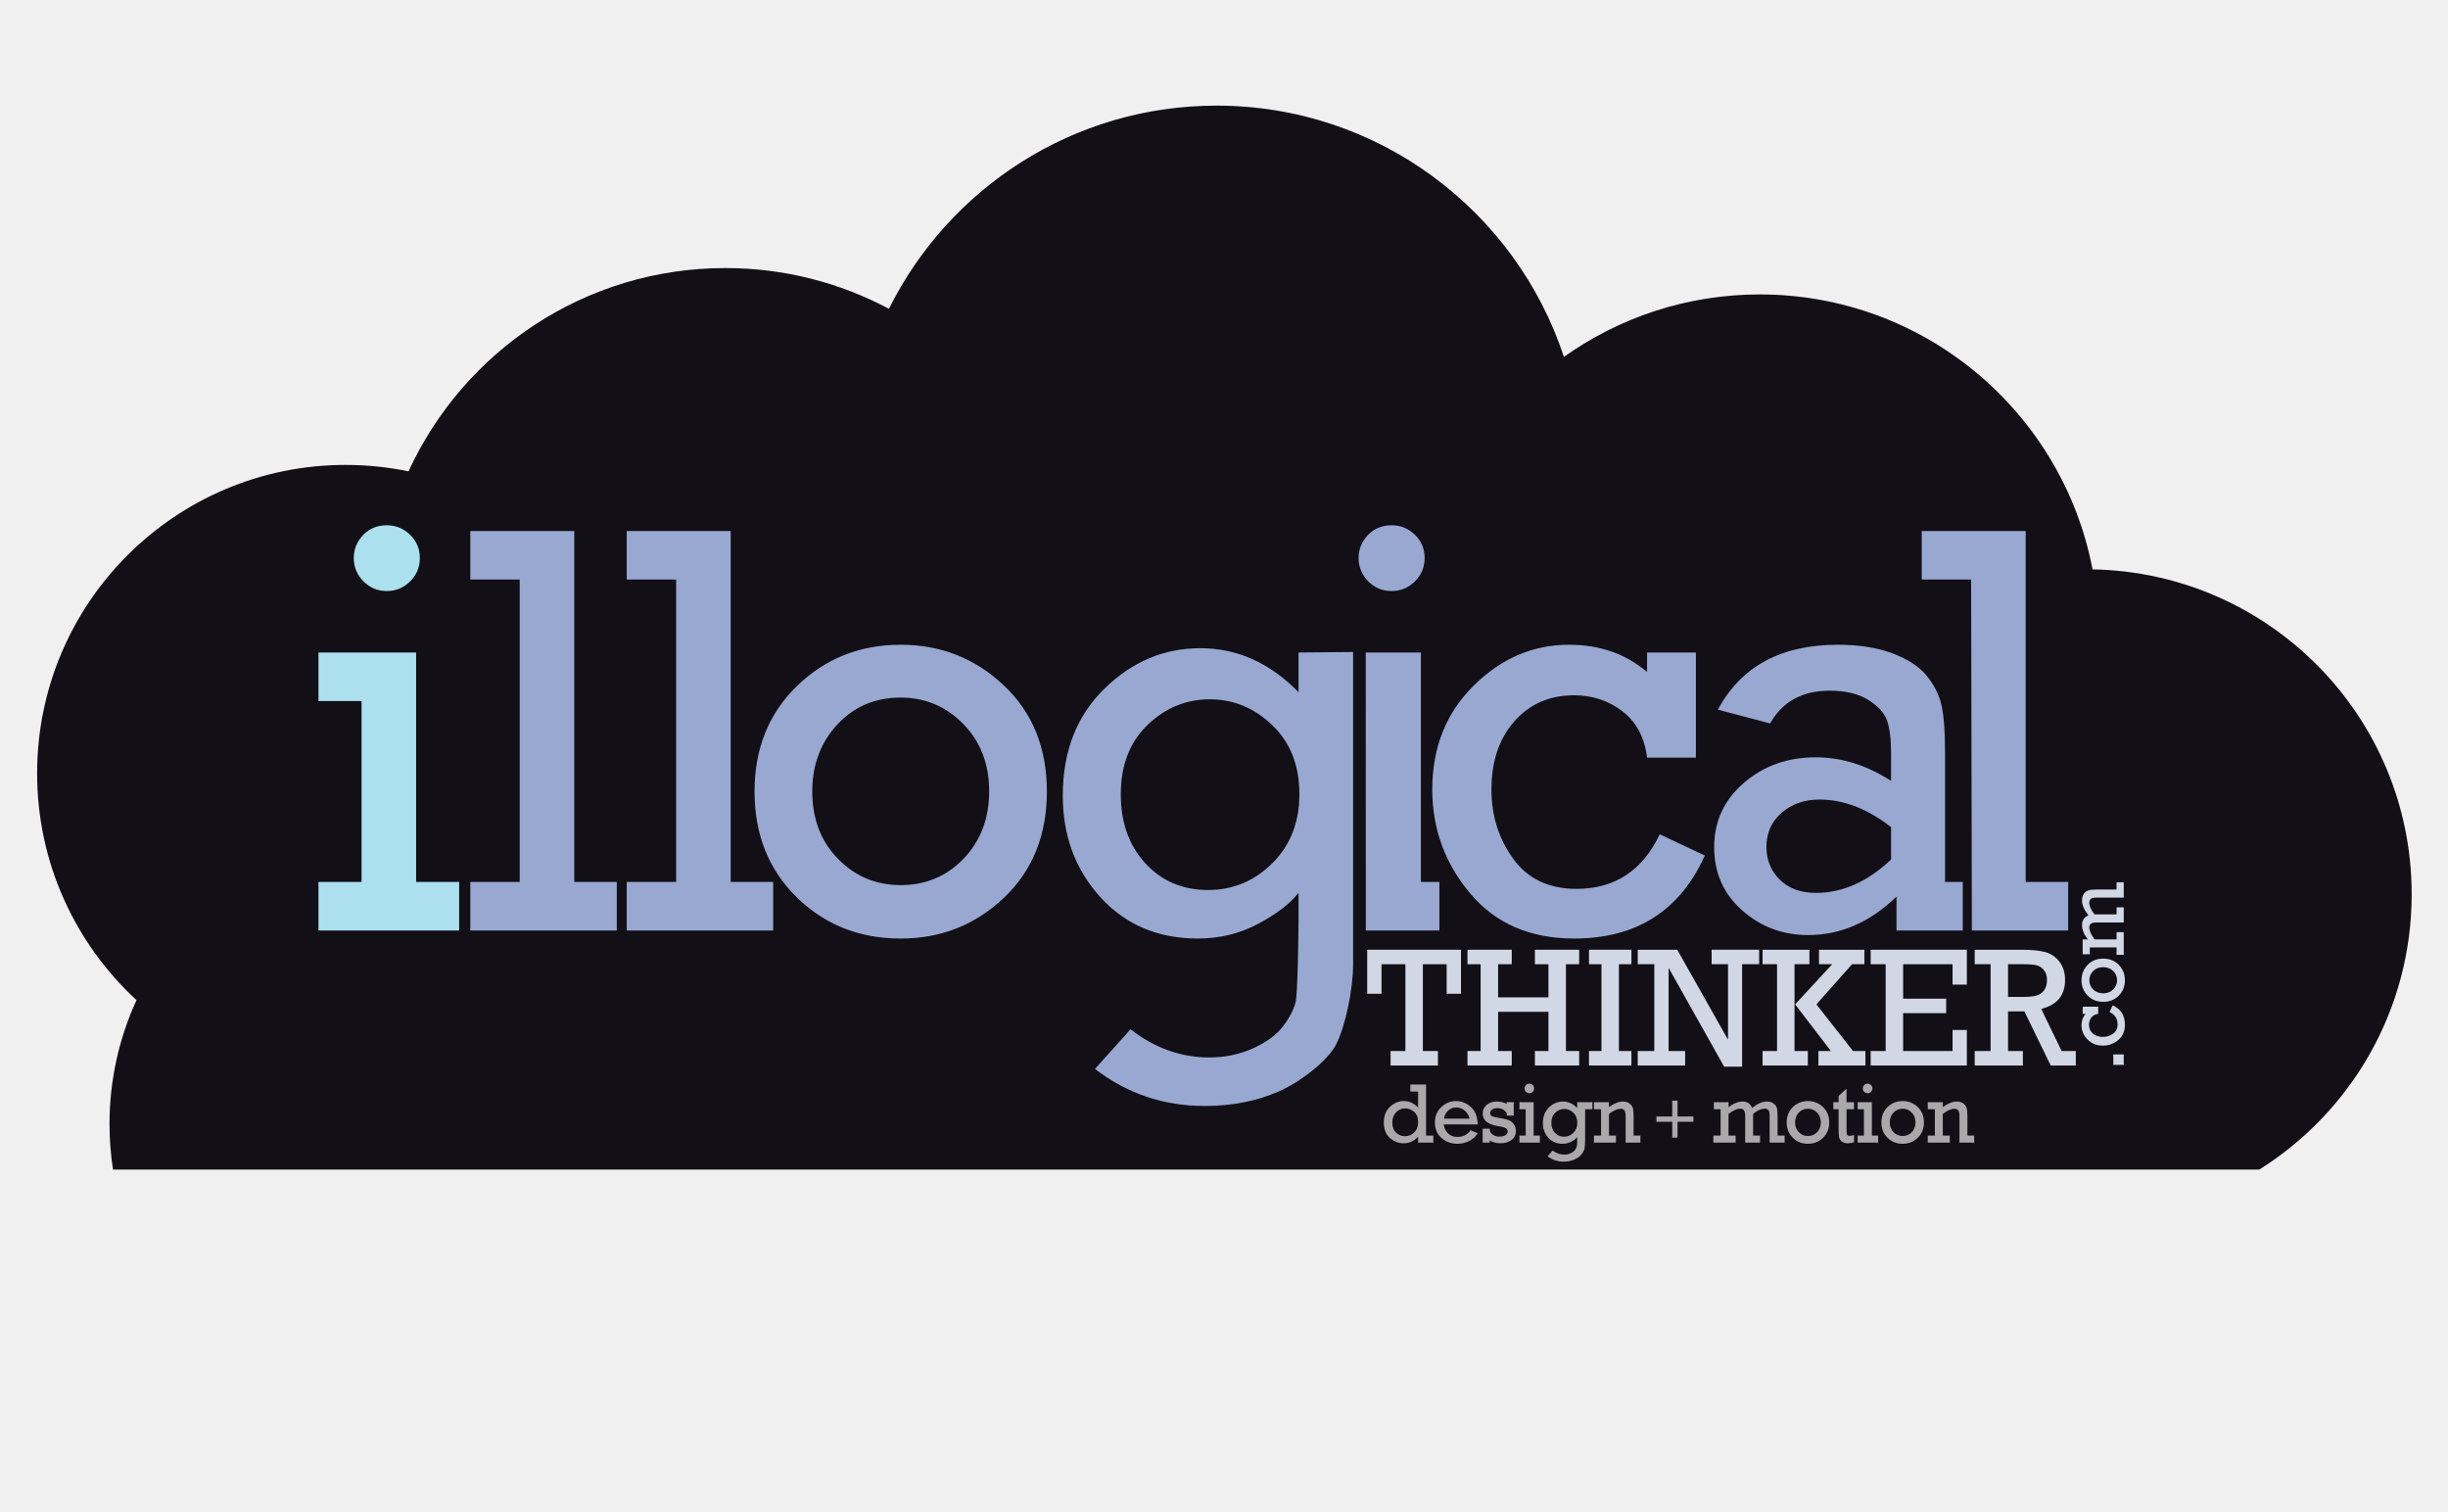
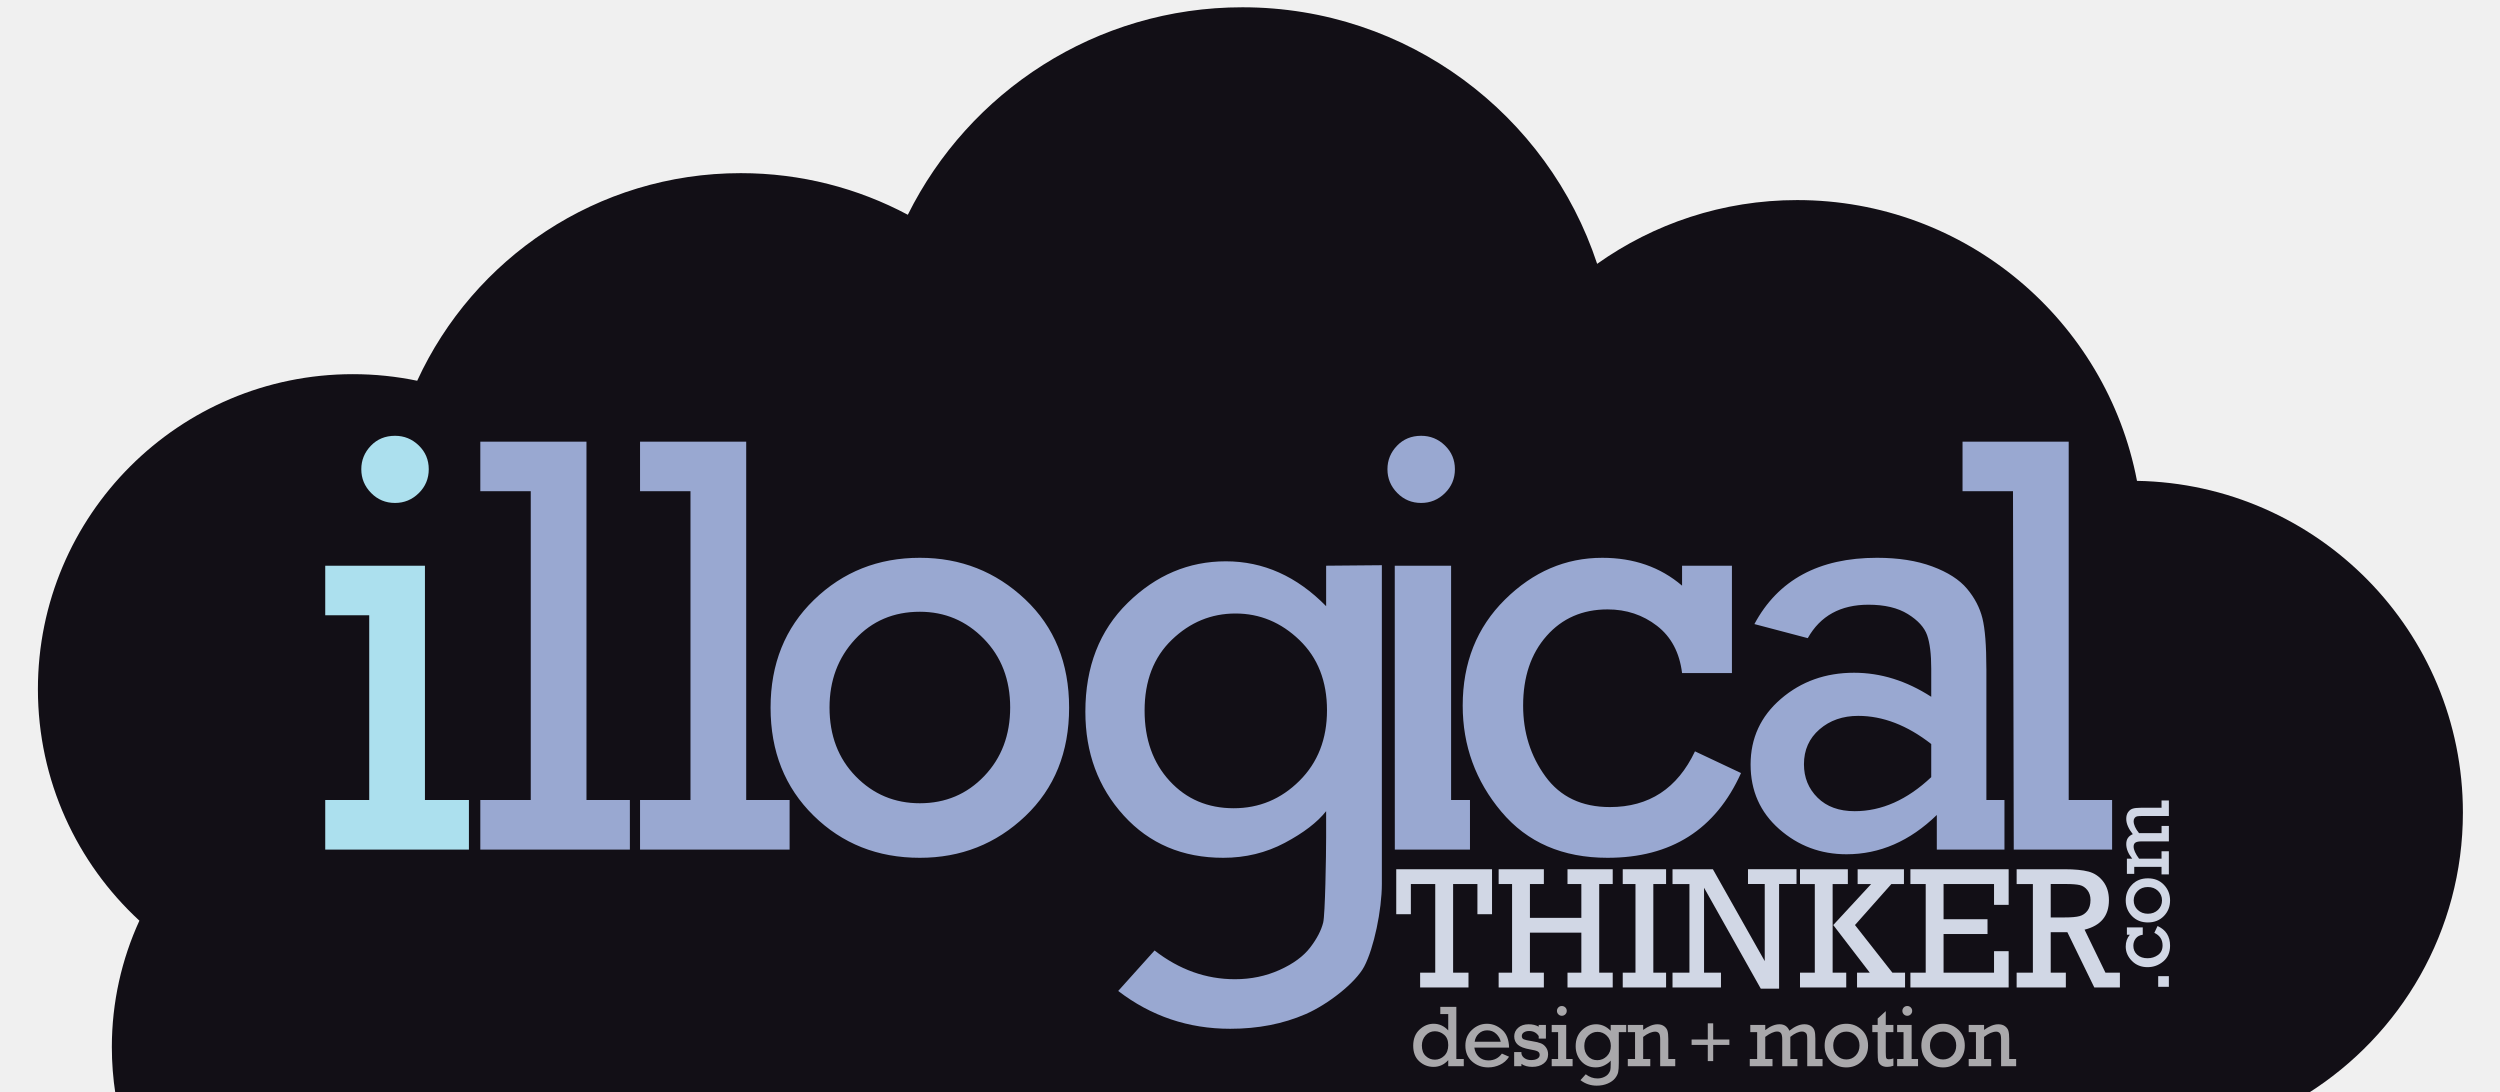
- <svg xmlns="http://www.w3.org/2000/svg" version="1.1" x="0px" y="0px" width="417.947px" height="257.968px" viewBox="0 0 417.947 257.968" enable-background="new 0 0 417.947 257.968" xml:space="preserve">
+ <svg xmlns="http://www.w3.org/2000/svg" version="1.1" id="Layer_1" x="0px" y="0px" width="417.947px" height="182.417px" viewBox="0 16.817 417.947 182.417" enable-background="new 0 16.817 417.947 182.417" xml:space="preserve">
  <g id="cloud_1_" enable-background="new    ">
    <g id="cloud">
      <g>
-         <path fill-rule="evenodd" clip-rule="evenodd" fill="#120F16" d="M23.304,170.734c-2.949,6.437-4.606,13.59-4.606,21.133     c0,2.651,0.205,5.256,0.596,7.798h366.439c15.621-9.816,26.012-27.191,26.012-47.002c0-30.308-24.305-54.924-54.485-55.458     c-5.104-26.731-28.591-46.94-56.81-46.94c-12.464,0-23.997,3.955-33.441,10.66c-8.208-24.907-31.648-42.892-59.305-42.892     c-24.513,0-45.715,14.132-55.936,34.687c-8.329-4.436-17.832-6.958-27.927-6.958c-24.012,0-44.687,14.228-54.094,34.707     c-3.47-0.72-7.065-1.101-10.749-1.101c-29.083,0-52.661,23.577-52.661,52.661C6.338,147.335,12.875,161.112,23.304,170.734z" />
+         <path fill="#120F16" d="M23.304,170.734c-2.949,6.438-4.606,13.59-4.606,21.133c0,2.651,0.205,5.256,0.596,7.799h366.439     c15.62-9.816,26.012-27.191,26.012-47.002c0-30.309-24.306-54.924-54.485-55.458c-5.104-26.731-28.591-46.94-56.81-46.94     c-12.465,0-23.997,3.955-33.441,10.66c-8.208-24.907-31.648-42.892-59.305-42.892c-24.513,0-45.715,14.132-55.936,34.687     c-8.329-4.436-17.832-6.958-27.927-6.958c-24.012,0-44.687,14.229-54.094,34.707c-3.47-0.72-7.065-1.101-10.749-1.101     c-29.083,0-52.661,23.577-52.661,52.661C6.338,147.335,12.875,161.113,23.304,170.734z" />
      </g>
    </g>
  </g>
  <g id="Thinker">
    <g>
-       <path fill="#D1D7E5" d="M239.943,179.427v-14.818h-4.077v5.044h-2.444v-7.517h16.013v7.517h-2.444v-5.044h-4.063v14.818h2.572    v2.473h-8.085v-2.473H239.943z" />
-       <path fill="#D1D7E5" d="M252.787,179.427v-14.818h-2.245v-2.473h7.559v2.473h-2.33v5.654h8.596v-5.654h-2.315v-2.473h7.559v2.473    h-2.259v14.818h2.259v2.473h-7.559v-2.473h2.315v-6.691h-8.596v6.691h2.33v2.473h-7.559v-2.473H252.787z" />
+       <path fill="#D1D7E5" d="M239.942,179.427v-14.818h-4.076v5.045h-2.444v-7.518h16.013v7.518h-2.443v-5.045h-4.063v14.818h2.572    v2.473h-8.085v-2.473H239.942z" />
+       <path fill="#D1D7E5" d="M252.787,179.427v-14.818h-2.245v-2.473h7.559v2.473h-2.33v5.654h8.597v-5.654h-2.315v-2.473h7.559v2.473    h-2.258v14.818h2.258v2.473h-7.559v-2.473h2.315v-6.691h-8.597v6.691h2.33v2.473h-7.559v-2.473H252.787z" />
      <path fill="#D1D7E5" d="M273.418,179.427v-14.818h-2.131v-2.473h7.246v2.473h-2.132v14.818h2.132v2.473h-7.246v-2.473H273.418z" />
-       <path fill="#D1D7E5" d="M282.439,179.427v-14.818h-2.828v-2.473h6.747l8.669,15.362v-12.89h-2.799v-2.473h8.112v2.473h-2.912    v17.49h-3.063l-9.483-16.869v14.197h2.827v2.473h-8.099v-2.473H282.439z" />
-       <path fill="#D1D7E5" d="M303.396,179.427v-14.818h-2.473v-2.473h7.999v2.473h-2.543v14.818h2.273v2.473h-7.729v-2.473H303.396z     M306.479,171.464l6.337-6.855h-2.259v-2.473h7.743v2.473h-2.104l-6.084,6.855l6.255,7.963h2.117v2.473h-8.027v-2.473h2.131    L306.479,171.464z" />
-       <path fill="#D1D7E5" d="M321.938,179.427v-14.818h-2.558v-2.473h16.424v5.953h-2.443v-3.48h-8.439v5.882h7.346v2.473h-7.346v6.464    h8.439v-3.594h2.443v6.066h-16.424v-2.473H321.938z" />
-       <path fill="#D1D7E5" d="M339.854,179.427v-14.818h-2.714v-2.473h8.027c1.677,0,3.008,0.131,3.993,0.391    c0.984,0.261,1.799,0.811,2.443,1.648c0.645,0.839,0.966,1.883,0.966,3.133c0,2.614-1.357,4.257-4.073,4.93l3.491,7.189h2.415    v2.473h-4.28l-4.5-9.235h-2.785v6.763h2.529v2.473h-8.227v-2.473H339.854z M342.837,170.193h2.33c1.128,0,1.959-0.073,2.494-0.221    c0.535-0.146,0.973-0.445,1.314-0.895c0.341-0.45,0.511-1.054,0.511-1.812c0-0.645-0.173-1.189-0.519-1.635    c-0.346-0.444-0.771-0.727-1.278-0.845s-1.281-0.178-2.323-0.178h-2.529V170.193z" />
+       <path fill="#D1D7E5" d="M282.438,179.427v-14.818h-2.828v-2.473h6.748l8.668,15.361v-12.89h-2.799v-2.474h8.112v2.474h-2.912    v17.49h-3.063l-9.483-16.869v14.196h2.827v2.474h-8.099v-2.474h2.828V179.427z" />
+       <path fill="#D1D7E5" d="M303.396,179.427v-14.818h-2.474v-2.473h7.999v2.473h-2.543v14.818h2.273v2.473h-7.729v-2.473H303.396z     M306.479,171.464l6.338-6.855h-2.26v-2.473h7.743v2.473h-2.104l-6.084,6.855l6.255,7.963h2.117v2.473h-8.027v-2.473h2.131    L306.479,171.464z" />
+       <path fill="#D1D7E5" d="M321.938,179.427v-14.818h-2.558v-2.473h16.424v5.953h-2.442v-3.48h-8.439v5.883h7.346v2.473h-7.346v6.463    h8.439v-3.594h2.442v6.066H319.38v-2.473H321.938z" />
+       <path fill="#D1D7E5" d="M339.854,179.427v-14.818h-2.714v-2.473h8.027c1.677,0,3.008,0.131,3.993,0.391    c0.984,0.262,1.799,0.811,2.443,1.648c0.645,0.839,0.966,1.883,0.966,3.133c0,2.613-1.357,4.257-4.073,4.93l3.491,7.189h2.415    v2.473h-4.28l-4.5-9.234h-2.785v6.762h2.529v2.474h-8.228v-2.474H339.854L339.854,179.427z M342.837,170.193h2.33    c1.128,0,1.959-0.072,2.494-0.221c0.535-0.146,0.973-0.445,1.313-0.895c0.342-0.451,0.512-1.055,0.512-1.813    c0-0.645-0.174-1.189-0.52-1.635c-0.346-0.444-0.771-0.728-1.277-0.846c-0.508-0.117-1.281-0.178-2.323-0.178h-2.529V170.193    L342.837,170.193z" />
    </g>
  </g>
  <g id="_x2E_com">
    <g>
-       <path fill="#D1D7E5" d="M362.587,181.791h-1.782v-1.782h1.782V181.791z" />
-       <path fill="#D1D7E5" d="M355.573,171.856h2.651v1.232c-0.507,0.063-0.896,0.27-1.166,0.619c-0.271,0.351-0.406,0.758-0.406,1.221    c0,0.619,0.219,1.121,0.656,1.508c0.437,0.387,1.011,0.579,1.721,0.579c0.662,0,1.245-0.184,1.75-0.551    c0.505-0.366,0.757-0.898,0.757-1.594c0-0.966-0.459-1.666-1.377-2.102l0.536-1.138c1.396,0.629,2.095,1.728,2.095,3.297    c0,1.111-0.38,1.985-1.138,2.623c-0.759,0.638-1.633,0.957-2.623,0.957c-1.058,0-1.931-0.348-2.619-1.044    c-0.688-0.695-1.033-1.497-1.033-2.405c0-0.777,0.229-1.435,0.688-1.971h-0.492V171.856z" />
-       <path fill="#D1D7E5" d="M359.08,171.03c-1.082,0-1.97-0.357-2.663-1.072s-1.04-1.587-1.04-2.615c0-1.01,0.342-1.877,1.025-2.602    s1.576-1.087,2.678-1.087s1.995,0.361,2.681,1.083c0.687,0.723,1.029,1.591,1.029,2.605c0,1.043-0.348,1.919-1.044,2.626    C361.051,170.676,360.162,171.03,359.08,171.03z M359.076,169.574c0.692,0,1.26-0.216,1.702-0.648s0.664-0.96,0.664-1.583    c0-0.633-0.224-1.163-0.671-1.591s-1.013-0.642-1.695-0.642c-0.688,0-1.253,0.218-1.698,0.652s-0.667,0.961-0.667,1.58    c0,0.647,0.227,1.181,0.682,1.601C357.847,169.364,358.408,169.574,359.076,169.574z" />
-       <path fill="#D1D7E5" d="M361.362,161.741h-4.564v1.166h-1.225v-2.543h0.884c-0.662-0.829-0.993-1.642-0.993-2.438    c0-0.801,0.365-1.353,1.095-1.656c-0.729-0.913-1.095-1.764-1.095-2.551c0-0.454,0.101-0.827,0.301-1.119    c0.201-0.293,0.454-0.489,0.761-0.591c0.308-0.102,0.76-0.152,1.359-0.152h3.478v-1.225h1.225v2.602h-4.456    c-0.406,0-0.692,0.018-0.858,0.055c-0.167,0.036-0.305,0.128-0.413,0.275c-0.109,0.146-0.163,0.324-0.163,0.532    c0,0.589,0.302,1.258,0.905,2.007h3.761V154.9h1.225v2.58H358c-0.459,0-0.791,0.066-0.996,0.198    c-0.205,0.133-0.308,0.358-0.308,0.676c0,0.521,0.302,1.19,0.905,2.01h3.761v-1.231h1.225v3.861h-1.225V161.741z" />
+       <path fill="#D1D7E5" d="M362.587,181.791h-1.782v-1.781h1.782V181.791z" />
+       <path fill="#D1D7E5" d="M355.573,171.856h2.65v1.231c-0.507,0.063-0.896,0.271-1.166,0.619c-0.271,0.352-0.405,0.758-0.405,1.221    c0,0.619,0.219,1.121,0.655,1.509c0.438,0.388,1.012,0.579,1.722,0.579c0.662,0,1.245-0.184,1.75-0.551    c0.505-0.366,0.757-0.898,0.757-1.594c0-0.967-0.459-1.666-1.377-2.103l0.536-1.138c1.396,0.629,2.095,1.728,2.095,3.297    c0,1.111-0.38,1.984-1.138,2.623c-0.76,0.638-1.633,0.957-2.623,0.957c-1.059,0-1.932-0.348-2.619-1.045    c-0.688-0.694-1.033-1.496-1.033-2.404c0-0.777,0.229-1.436,0.688-1.971h-0.492V171.856z" />
+       <path fill="#D1D7E5" d="M359.08,171.031c-1.082,0-1.97-0.357-2.663-1.072s-1.04-1.588-1.04-2.615c0-1.01,0.342-1.877,1.025-2.602    c0.683-0.726,1.576-1.088,2.678-1.088s1.995,0.361,2.681,1.083c0.688,0.724,1.029,1.591,1.029,2.604    c0,1.043-0.348,1.92-1.044,2.627C361.051,170.675,360.162,171.031,359.08,171.031z M359.076,169.574    c0.691,0,1.26-0.216,1.702-0.648c0.441-0.432,0.664-0.959,0.664-1.582c0-0.633-0.225-1.163-0.671-1.592    c-0.447-0.428-1.014-0.642-1.695-0.642c-0.688,0-1.253,0.218-1.698,0.651c-0.445,0.436-0.667,0.962-0.667,1.58    c0,0.648,0.227,1.182,0.682,1.602C357.847,169.365,358.408,169.574,359.076,169.574z" />
+       <path fill="#D1D7E5" d="M361.362,161.742h-4.564v1.166h-1.225v-2.543h0.884c-0.662-0.83-0.993-1.643-0.993-2.439    c0-0.801,0.365-1.352,1.095-1.655c-0.729-0.913-1.095-1.765-1.095-2.552c0-0.453,0.101-0.826,0.301-1.118    c0.201-0.293,0.454-0.489,0.762-0.591s0.76-0.152,1.358-0.152h3.479v-1.225h1.225v2.602h-4.456c-0.406,0-0.692,0.018-0.858,0.055    s-0.305,0.129-0.412,0.275c-0.109,0.146-0.163,0.324-0.163,0.531c0,0.59,0.302,1.259,0.905,2.008h3.761V154.9h1.225v2.58H358    c-0.459,0-0.791,0.066-0.996,0.197c-0.205,0.134-0.308,0.359-0.308,0.677c0,0.521,0.302,1.19,0.904,2.011h3.762v-1.232h1.225    v3.861h-1.225V161.742L361.362,161.742z" />
    </g>
  </g>
  <g id="design__x2B__motion" opacity="0.639">
    <g>
-       <path fill="#FFFFFF" d="M244.712,193.859v1.205h-2.597v-1.013c-0.675,0.751-1.497,1.127-2.468,1.127    c-0.898,0-1.688-0.307-2.367-0.92c-0.681-0.613-1.021-1.486-1.021-2.618c0-1.136,0.35-2.032,1.049-2.688s1.488-0.984,2.368-0.984    c0.932,0,1.744,0.371,2.438,1.113v-2.732h-1.326v-1.205h2.682v8.716H244.712z M237.708,191.605c0,0.761,0.215,1.346,0.646,1.755    c0.43,0.408,0.944,0.613,1.544,0.613c0.58,0,1.095-0.216,1.544-0.646c0.449-0.431,0.674-1.026,0.674-1.787    c0-0.766-0.229-1.343-0.688-1.732c-0.458-0.391-0.973-0.585-1.544-0.585c-0.613,0-1.129,0.229-1.547,0.688    C237.917,190.37,237.708,190.934,237.708,191.605z" />
-       <path fill="#FFFFFF" d="M252.286,191.955h-5.806c0.086,0.637,0.338,1.153,0.756,1.548c0.419,0.395,0.953,0.592,1.604,0.592    c0.946,0,1.695-0.381,2.247-1.142l1.198,0.528c-0.39,0.604-0.896,1.052-1.52,1.344c-0.623,0.293-1.274,0.438-1.954,0.438    c-1.056,0-1.957-0.329-2.706-0.987s-1.124-1.547-1.124-2.664c0-1.06,0.365-1.933,1.095-2.617c0.73-0.685,1.568-1.027,2.515-1.027    c0.927,0,1.768,0.334,2.521,1.002C251.866,189.637,252.258,190.632,252.286,191.955z M250.889,190.97    c-0.096-0.485-0.348-0.924-0.757-1.316c-0.408-0.392-0.91-0.588-1.505-0.588c-0.542,0-1.005,0.177-1.391,0.531    c-0.385,0.354-0.62,0.813-0.706,1.373H250.889z" />
-       <path fill="#FFFFFF" d="M253.135,195.064v-2.368h1.213v0.229c0.043,0.323,0.218,0.59,0.524,0.799s0.669,0.313,1.088,0.313    c0.437,0,0.786-0.075,1.048-0.228s0.393-0.364,0.393-0.635c0-0.262-0.108-0.454-0.324-0.578c-0.217-0.123-0.646-0.237-1.288-0.341    c-0.951-0.161-1.63-0.421-2.036-0.78s-0.609-0.824-0.609-1.396c0-0.575,0.221-1.057,0.663-1.444    c0.442-0.389,1.024-0.582,1.747-0.582c0.651,0,1.213,0.134,1.684,0.402v-0.296h1.205v2.29h-1.205v-0.421    c-0.366-0.565-0.898-0.849-1.598-0.849c-0.356,0-0.65,0.077-0.881,0.231s-0.346,0.36-0.346,0.617c0,0.262,0.105,0.441,0.317,0.538    c0.211,0.098,0.667,0.201,1.365,0.31c0.671,0.104,1.177,0.227,1.52,0.367c0.343,0.14,0.626,0.373,0.853,0.699    c0.226,0.325,0.339,0.705,0.339,1.138c0,0.642-0.246,1.152-0.738,1.53s-1.131,0.567-1.915,0.567c-0.737,0-1.339-0.168-1.805-0.502    v0.388H253.135z" />
-       <path fill="#FFFFFF" d="M260.481,193.859v-4.493h-1.07v-1.206h2.425v5.699h1.07v1.205h-3.495v-1.205H260.481z M260.289,185.814    c0-0.219,0.077-0.409,0.231-0.571c0.154-0.161,0.351-0.242,0.588-0.242c0.224,0,0.416,0.078,0.578,0.235s0.242,0.35,0.242,0.578    c0,0.228-0.08,0.422-0.242,0.581s-0.354,0.239-0.578,0.239c-0.228,0-0.422-0.081-0.581-0.243    C260.368,186.23,260.289,186.038,260.289,185.814z" />
-       <path fill="#FFFFFF" d="M271.871,188.16v1.206h-1.241v5.142c0,0.694-0.035,1.209-0.106,1.544    c-0.071,0.336-0.244,0.678-0.518,1.027s-0.684,0.644-1.229,0.881c-0.547,0.238-1.158,0.356-1.833,0.356    c-1.018,0-1.926-0.307-2.725-0.92l0.884-0.984c0.6,0.466,1.251,0.699,1.954,0.699c0.391,0,0.752-0.075,1.085-0.225    c0.332-0.149,0.581-0.332,0.745-0.546s0.27-0.417,0.317-0.609c0.047-0.192,0.071-0.518,0.071-0.974v-0.628    c-0.214,0.271-0.55,0.528-1.006,0.771s-0.956,0.363-1.498,0.363c-0.988,0-1.795-0.342-2.417-1.026    c-0.623-0.685-0.935-1.526-0.935-2.525c0-1.093,0.344-1.977,1.03-2.649c0.688-0.673,1.482-1.009,2.386-1.009    c0.913,0,1.726,0.363,2.439,1.091v-0.984H271.871z M264.86,191.683c0,0.699,0.203,1.27,0.61,1.712    c0.406,0.442,0.926,0.663,1.558,0.663c0.618,0,1.15-0.222,1.598-0.667c0.447-0.444,0.671-1.016,0.671-1.715    c0-0.708-0.224-1.277-0.671-1.708s-0.965-0.646-1.555-0.646s-1.105,0.213-1.548,0.639    C265.081,190.386,264.86,190.96,264.86,191.683z" />
-       <path fill="#FFFFFF" d="M274.703,188.16v0.835c0.87-0.628,1.664-0.941,2.382-0.941c0.447,0,0.816,0.105,1.109,0.317    c0.292,0.212,0.483,0.471,0.574,0.777c0.09,0.307,0.135,0.755,0.135,1.345v3.366h1.163v1.205h-2.518v-4.515    c0-0.522-0.079-0.864-0.235-1.023c-0.157-0.159-0.35-0.239-0.578-0.239c-0.599,0-1.276,0.293-2.032,0.878v3.694h1.19v1.205h-3.758    v-1.205h1.212v-4.493h-1.212v-1.206H274.703z" />
-       <path fill="#FFFFFF" d="M282.8,190.601h2.704v-2.705h0.905v2.705h2.705v0.905h-2.705v2.704h-0.905v-2.704H282.8V190.601z" />
-       <path fill="#FFFFFF" d="M293.758,193.859v-4.493h-1.148v-1.206h2.503v0.87c0.816-0.651,1.616-0.977,2.399-0.977    c0.788,0,1.331,0.359,1.631,1.077c0.898-0.718,1.735-1.077,2.511-1.077c0.446,0,0.813,0.099,1.102,0.296    c0.287,0.197,0.481,0.447,0.581,0.749s0.149,0.748,0.149,1.337v3.424h1.206v1.205h-2.561v-4.386c0-0.399-0.018-0.682-0.054-0.846    c-0.035-0.164-0.126-0.3-0.271-0.406c-0.146-0.107-0.32-0.161-0.524-0.161c-0.58,0-1.239,0.298-1.976,0.892v3.702h1.184v1.205    h-2.539v-4.515c0-0.451-0.065-0.778-0.195-0.98c-0.131-0.202-0.353-0.304-0.665-0.304c-0.513,0-1.172,0.298-1.979,0.892v3.702    h1.213v1.205h-3.802v-1.205H293.758z" />
-       <path fill="#FFFFFF" d="M305.042,191.612c0-1.064,0.352-1.938,1.056-2.621c0.703-0.682,1.562-1.023,2.574-1.023    c0.994,0,1.848,0.337,2.561,1.01s1.069,1.551,1.069,2.635s-0.355,1.964-1.065,2.639c-0.711,0.676-1.566,1.013-2.564,1.013    c-1.027,0-1.889-0.342-2.585-1.026C305.39,193.552,305.042,192.677,305.042,191.612z M306.476,191.609    c0,0.681,0.212,1.239,0.638,1.675s0.945,0.653,1.559,0.653c0.623,0,1.145-0.22,1.565-0.66s0.631-0.996,0.631-1.668    c0-0.677-0.214-1.234-0.642-1.672c-0.428-0.438-0.946-0.657-1.555-0.657c-0.638,0-1.162,0.224-1.576,0.671    S306.476,190.951,306.476,191.609z" />
-       <path fill="#FFFFFF" d="M313.008,189.366v-1.206h0.898v-1.063l1.355-1.24v2.303h1.276v1.206h-1.276v3.352    c0,0.537,0.029,0.869,0.089,0.995s0.208,0.189,0.445,0.189c0.252,0,0.5-0.048,0.742-0.143v1.233    c-0.348,0.124-0.694,0.186-1.041,0.186c-0.414,0-0.749-0.092-1.006-0.274c-0.257-0.184-0.419-0.413-0.485-0.688    s-0.1-0.751-0.1-1.427v-3.423H313.008z" />
-       <path fill="#FFFFFF" d="M318.229,193.859v-4.493h-1.07v-1.206h2.425v5.699h1.07v1.205h-3.495v-1.205H318.229z M318.037,185.814    c0-0.219,0.077-0.409,0.231-0.571c0.154-0.161,0.351-0.242,0.588-0.242c0.224,0,0.416,0.078,0.578,0.235s0.242,0.35,0.242,0.578    c0,0.228-0.08,0.422-0.242,0.581s-0.354,0.239-0.578,0.239c-0.228,0-0.422-0.081-0.581-0.243    C318.116,186.23,318.037,186.038,318.037,185.814z" />
-       <path fill="#FFFFFF" d="M321.211,191.612c0-1.064,0.352-1.938,1.056-2.621c0.703-0.682,1.562-1.023,2.574-1.023    c0.994,0,1.848,0.337,2.561,1.01s1.069,1.551,1.069,2.635s-0.355,1.964-1.065,2.639c-0.711,0.676-1.566,1.013-2.564,1.013    c-1.027,0-1.889-0.342-2.585-1.026C321.559,193.552,321.211,192.677,321.211,191.612z M322.645,191.609    c0,0.681,0.212,1.239,0.638,1.675s0.945,0.653,1.559,0.653c0.623,0,1.145-0.22,1.565-0.66s0.631-0.996,0.631-1.668    c0-0.677-0.214-1.234-0.642-1.672c-0.428-0.438-0.946-0.657-1.555-0.657c-0.638,0-1.162,0.224-1.576,0.671    S322.645,190.951,322.645,191.609z" />
-       <path fill="#FFFFFF" d="M331.695,188.16v0.835c0.87-0.628,1.664-0.941,2.382-0.941c0.447,0,0.816,0.105,1.109,0.317    c0.292,0.212,0.483,0.471,0.574,0.777c0.09,0.307,0.135,0.755,0.135,1.345v3.366h1.163v1.205h-2.518v-4.515    c0-0.522-0.079-0.864-0.235-1.023c-0.157-0.159-0.35-0.239-0.578-0.239c-0.599,0-1.276,0.293-2.032,0.878v3.694h1.19v1.205h-3.758    v-1.205h1.212v-4.493h-1.212v-1.206H331.695z" />
+       <path fill="#FFFFFF" d="M244.712,193.859v1.205h-2.597v-1.014c-0.675,0.752-1.497,1.127-2.468,1.127    c-0.898,0-1.688-0.307-2.367-0.92c-0.682-0.612-1.021-1.485-1.021-2.617c0-1.137,0.35-2.032,1.049-2.688    c0.699-0.656,1.488-0.984,2.368-0.984c0.933,0,1.744,0.371,2.438,1.113v-2.732h-1.326v-1.205h2.682v8.716L244.712,193.859    L244.712,193.859z M237.708,191.605c0,0.762,0.215,1.346,0.646,1.755c0.43,0.408,0.943,0.613,1.543,0.613    c0.58,0,1.096-0.216,1.545-0.646c0.449-0.432,0.674-1.027,0.674-1.787c0-0.767-0.229-1.344-0.688-1.732    c-0.458-0.391-0.973-0.585-1.544-0.585c-0.613,0-1.129,0.229-1.547,0.688C237.917,190.371,237.708,190.934,237.708,191.605z" />
+       <path fill="#FFFFFF" d="M252.286,191.955h-5.807c0.086,0.637,0.338,1.153,0.756,1.549c0.42,0.395,0.953,0.592,1.604,0.592    c0.946,0,1.695-0.381,2.247-1.143l1.198,0.528c-0.39,0.604-0.896,1.052-1.521,1.345c-0.623,0.293-1.273,0.438-1.953,0.438    c-1.057,0-1.957-0.329-2.707-0.987c-0.748-0.657-1.123-1.547-1.123-2.663c0-1.061,0.365-1.934,1.095-2.617    c0.729-0.686,1.567-1.027,2.515-1.027c0.928,0,1.768,0.334,2.521,1.002C251.866,189.636,252.258,190.632,252.286,191.955z     M250.89,190.97c-0.097-0.485-0.349-0.924-0.758-1.316c-0.408-0.393-0.91-0.588-1.505-0.588c-0.542,0-1.005,0.178-1.392,0.531    c-0.385,0.354-0.619,0.813-0.705,1.373H250.89z" />
+       <path fill="#FFFFFF" d="M253.135,195.064v-2.367h1.214v0.229c0.043,0.322,0.217,0.59,0.523,0.799    c0.306,0.209,0.669,0.313,1.088,0.313c0.438,0,0.786-0.074,1.048-0.228c0.263-0.153,0.394-0.364,0.394-0.636    c0-0.262-0.108-0.453-0.324-0.578c-0.217-0.122-0.646-0.236-1.288-0.34c-0.951-0.162-1.63-0.422-2.036-0.78    s-0.609-0.824-0.609-1.396c0-0.576,0.222-1.058,0.664-1.445c0.441-0.389,1.023-0.582,1.746-0.582c0.651,0,1.213,0.135,1.685,0.402    v-0.295h1.204v2.289h-1.204v-0.421c-0.366-0.565-0.898-0.849-1.599-0.849c-0.355,0-0.649,0.076-0.881,0.23    c-0.23,0.154-0.346,0.36-0.346,0.617c0,0.262,0.105,0.441,0.316,0.538c0.211,0.099,0.668,0.201,1.365,0.31    c0.672,0.104,1.178,0.228,1.521,0.367c0.343,0.141,0.626,0.373,0.853,0.699c0.227,0.325,0.34,0.705,0.34,1.139    c0,0.641-0.246,1.151-0.738,1.529c-0.492,0.379-1.131,0.566-1.916,0.566c-0.736,0-1.338-0.168-1.805-0.502v0.389h-1.214V195.064z" />
+       <path fill="#FFFFFF" d="M260.481,193.859v-4.492h-1.07v-1.207h2.425v5.699h1.07v1.205h-3.495v-1.205H260.481z M260.289,185.814    c0-0.219,0.077-0.408,0.231-0.57c0.153-0.162,0.351-0.242,0.588-0.242c0.224,0,0.416,0.078,0.578,0.234    c0.162,0.157,0.241,0.35,0.241,0.578s-0.079,0.422-0.241,0.581s-0.354,0.239-0.578,0.239c-0.229,0-0.422-0.082-0.582-0.243    C260.368,186.23,260.289,186.039,260.289,185.814z" />
+       <path fill="#FFFFFF" d="M271.871,188.16v1.207h-1.241v5.141c0,0.695-0.035,1.209-0.105,1.545    c-0.071,0.336-0.244,0.678-0.519,1.027c-0.274,0.348-0.684,0.644-1.229,0.881c-0.547,0.238-1.157,0.355-1.832,0.355    c-1.019,0-1.926-0.307-2.726-0.92l0.884-0.984c0.601,0.467,1.252,0.699,1.955,0.699c0.391,0,0.752-0.074,1.084-0.225    c0.332-0.148,0.582-0.332,0.745-0.547c0.164-0.213,0.271-0.416,0.317-0.608s0.07-0.519,0.07-0.974v-0.629    c-0.213,0.271-0.549,0.529-1.006,0.771c-0.455,0.243-0.955,0.363-1.498,0.363c-0.987,0-1.795-0.342-2.416-1.025    c-0.623-0.686-0.936-1.527-0.936-2.525c0-1.094,0.344-1.978,1.03-2.649c0.688-0.673,1.481-1.009,2.386-1.009    c0.913,0,1.727,0.363,2.439,1.091v-0.983h2.597V188.16z M264.86,191.683c0,0.699,0.203,1.27,0.609,1.712s0.926,0.663,1.559,0.663    c0.617,0,1.149-0.223,1.598-0.667c0.447-0.444,0.671-1.017,0.671-1.716c0-0.707-0.224-1.276-0.671-1.707    c-0.447-0.432-0.965-0.646-1.555-0.646s-1.105,0.213-1.549,0.639C265.081,190.386,264.86,190.96,264.86,191.683z" />
+       <path fill="#FFFFFF" d="M274.703,188.16v0.836c0.87-0.629,1.664-0.941,2.382-0.941c0.447,0,0.816,0.105,1.109,0.316    c0.291,0.213,0.482,0.471,0.574,0.777c0.09,0.307,0.135,0.756,0.135,1.346v3.365h1.162v1.205h-2.518v-4.516    c0-0.521-0.079-0.863-0.234-1.022c-0.157-0.159-0.351-0.239-0.578-0.239c-0.6,0-1.276,0.293-2.032,0.879v3.693h1.19v1.205h-3.759    v-1.205h1.212v-4.492h-1.212v-1.207H274.703z" />
+       <path fill="#FFFFFF" d="M282.8,190.601h2.704v-2.705h0.905v2.705h2.705v0.904h-2.705v2.705h-0.905v-2.705H282.8V190.601z" />
+       <path fill="#FFFFFF" d="M293.758,193.859v-4.492h-1.147v-1.207h2.502v0.871c0.816-0.652,1.617-0.979,2.399-0.979    c0.788,0,1.331,0.359,1.631,1.078c0.898-0.719,1.735-1.078,2.512-1.078c0.445,0,0.813,0.1,1.102,0.297    c0.287,0.197,0.481,0.447,0.581,0.749s0.149,0.747,0.149,1.337v3.424h1.205v1.205h-2.561v-4.387c0-0.398-0.018-0.682-0.054-0.846    c-0.035-0.164-0.126-0.299-0.271-0.406c-0.146-0.106-0.319-0.16-0.523-0.16c-0.58,0-1.239,0.298-1.977,0.893v3.701h1.185v1.205    h-2.539v-4.516c0-0.45-0.065-0.777-0.195-0.979c-0.131-0.202-0.353-0.304-0.665-0.304c-0.513,0-1.172,0.298-1.979,0.893v3.701    h1.213v1.205h-3.803v-1.205H293.758z" />
+       <path fill="#FFFFFF" d="M305.042,191.613c0-1.064,0.352-1.939,1.056-2.621c0.703-0.683,1.563-1.023,2.574-1.023    c0.994,0,1.848,0.337,2.562,1.01c0.713,0.673,1.068,1.551,1.068,2.635s-0.354,1.965-1.064,2.639    c-0.711,0.676-1.566,1.014-2.564,1.014c-1.026,0-1.889-0.342-2.585-1.025C305.39,193.552,305.042,192.677,305.042,191.613z     M306.476,191.609c0,0.682,0.212,1.239,0.639,1.676c0.426,0.436,0.944,0.652,1.559,0.652c0.623,0,1.146-0.221,1.565-0.66    s0.631-0.996,0.631-1.668c0-0.677-0.214-1.234-0.643-1.672c-0.428-0.438-0.945-0.656-1.555-0.656c-0.638,0-1.162,0.223-1.576,0.67    S306.476,190.951,306.476,191.609z" />
+       <path fill="#FFFFFF" d="M313.008,189.367v-1.207h0.898v-1.063l1.354-1.24v2.303h1.276v1.207h-1.276v3.352    c0,0.537,0.029,0.869,0.089,0.994c0.061,0.127,0.208,0.189,0.445,0.189c0.252,0,0.5-0.048,0.742-0.143v1.232    c-0.348,0.125-0.694,0.186-1.041,0.186c-0.414,0-0.749-0.092-1.006-0.273c-0.257-0.184-0.419-0.412-0.485-0.688    c-0.065-0.275-0.1-0.752-0.1-1.428v-3.422H313.008z" />
+       <path fill="#FFFFFF" d="M318.229,193.859v-4.492h-1.069v-1.207h2.425v5.699h1.07v1.205h-3.495v-1.205H318.229z M318.037,185.814    c0-0.219,0.077-0.408,0.23-0.57c0.154-0.162,0.352-0.242,0.588-0.242c0.225,0,0.416,0.078,0.578,0.234    c0.162,0.157,0.242,0.35,0.242,0.578s-0.08,0.422-0.242,0.581s-0.354,0.239-0.578,0.239c-0.228,0-0.422-0.082-0.58-0.243    C318.116,186.23,318.037,186.039,318.037,185.814z" />
+       <path fill="#FFFFFF" d="M321.211,191.613c0-1.064,0.352-1.939,1.056-2.621c0.703-0.683,1.563-1.023,2.574-1.023    c0.994,0,1.849,0.337,2.562,1.01s1.068,1.551,1.068,2.635s-0.354,1.965-1.064,2.639c-0.711,0.676-1.566,1.014-2.564,1.014    c-1.027,0-1.889-0.342-2.585-1.025C321.559,193.552,321.211,192.677,321.211,191.613z M322.645,191.609    c0,0.682,0.213,1.239,0.639,1.676c0.426,0.436,0.945,0.652,1.559,0.652c0.623,0,1.146-0.221,1.565-0.66s0.631-0.996,0.631-1.668    c0-0.677-0.214-1.234-0.642-1.672c-0.429-0.438-0.946-0.656-1.556-0.656c-0.638,0-1.162,0.223-1.576,0.67    C322.852,190.398,322.645,190.951,322.645,191.609z" />
+       <path fill="#FFFFFF" d="M331.695,188.16v0.836c0.869-0.629,1.664-0.941,2.382-0.941c0.446,0,0.815,0.105,1.108,0.316    c0.293,0.213,0.483,0.471,0.574,0.777c0.09,0.307,0.135,0.756,0.135,1.346v3.365h1.163v1.205h-2.518v-4.516    c0-0.521-0.079-0.863-0.235-1.022s-0.35-0.239-0.578-0.239c-0.599,0-1.275,0.293-2.031,0.879v3.693h1.189v1.205h-3.758v-1.205    h1.212v-4.492h-1.212v-1.207H331.695z" />
    </g>
  </g>
  <g id="illogical_1_" enable-background="new    ">
    <g id="illogical">
      <g>
-         <path fill-rule="evenodd" clip-rule="evenodd" fill="#ACE0EE" d="M66.041,100.9c1.536,0,2.859-0.547,3.971-1.642     c1.11-1.095,1.667-2.427,1.667-3.996c0-1.569-0.556-2.892-1.667-3.971c-1.112-1.078-2.436-1.618-3.971-1.618     c-1.635,0-2.983,0.557-4.045,1.667c-1.063,1.112-1.594,2.419-1.594,3.922c0,1.537,0.547,2.861,1.643,3.972     C63.139,100.346,64.471,100.9,66.041,100.9z M71.041,150.565v-39.173H54.372v8.286h7.354v30.887h-7.354v8.285h24.022v-8.285     H71.041z" />
+         <path fill="#ACE0EE" d="M66.041,100.9c1.536,0,2.859-0.547,3.971-1.642c1.11-1.095,1.667-2.427,1.667-3.996     c0-1.569-0.556-2.892-1.667-3.971c-1.112-1.078-2.436-1.618-3.971-1.618c-1.635,0-2.983,0.557-4.045,1.667     c-1.063,1.112-1.594,2.419-1.594,3.922c0,1.537,0.547,2.861,1.643,3.972C63.139,100.346,64.471,100.9,66.041,100.9z      M71.041,150.565v-39.173H54.372v8.286h7.354v30.887h-7.354v8.285h24.022v-8.285H71.041z" />
      </g>
    </g>
  </g>
  <g id="illogical_copy_1_" enable-background="new    ">
    <g id="illogical_copy">
      <g>
-         <path fill-rule="evenodd" clip-rule="evenodd" fill="#99A8D1" d="M98.045,90.654H80.298v8.286h8.433v51.625h-8.433v8.285h25.004     v-8.285h-7.256V90.654z M124.749,90.654h-17.748v8.286h8.433v51.625h-8.433v8.285h25.004v-8.285h-7.256V90.654z M171.379,117.006     c-4.903-4.625-10.771-6.937-17.601-6.937c-6.962,0-12.862,2.345-17.699,7.035c-4.837,4.69-7.256,10.696-7.256,18.017     s2.394,13.335,7.183,18.042c4.788,4.706,10.712,7.06,17.772,7.06c6.864,0,12.739-2.32,17.625-6.962     c4.885-4.641,7.33-10.688,7.33-18.14S176.282,121.631,171.379,117.006z M164.54,146.565c-2.893,3.026-6.48,4.539-10.761,4.539     c-4.216,0-7.788-1.497-10.712-4.49c-2.925-2.994-4.388-6.832-4.388-11.517c0-4.521,1.422-8.319,4.265-11.394     s6.455-4.614,10.835-4.614c4.183,0,7.746,1.506,10.688,4.515c2.942,3.011,4.413,6.841,4.413,11.493     C168.878,139.716,167.433,143.539,164.54,146.565z M231.015,111.308l-9.315,0.084v6.766c-4.903-5-10.492-7.501-16.768-7.501     c-6.21,0-11.677,2.313-16.399,6.938c-4.724,4.625-7.084,10.696-7.084,18.213c0,6.863,2.14,12.648,6.422,17.355     c4.282,4.706,9.822,7.06,16.621,7.06c3.726,0,7.158-0.833,10.295-2.5s5.442-3.432,6.913-5.295v4.313     c0,3.139-0.164,12.973-0.49,14.297c-0.327,1.323-1.054,2.721-2.182,4.191s-2.836,2.721-5.124,3.751     c-2.288,1.028-4.772,1.543-7.452,1.543c-4.837,0-9.315-1.601-13.434-4.804l-6.079,6.766c5.491,4.217,11.734,6.324,18.729,6.324     c4.64,0,8.84-0.817,12.599-2.451c3.759-1.635,8.37-5.254,9.795-7.951c1.627-3.082,2.955-9.475,2.955-13.845     c0-2.355-0.002-4.765-0.002-9.536V111.308z M217.237,147.354c-3.072,3.056-6.733,4.584-10.981,4.584     c-4.348,0-7.918-1.521-10.713-4.56c-2.794-3.04-4.191-6.963-4.191-11.767c0-4.968,1.52-8.915,4.559-11.84     c3.04-2.924,6.586-4.388,10.639-4.388c4.052,0,7.615,1.479,10.688,4.437c3.072,2.958,4.608,6.873,4.608,11.743     C221.846,140.367,220.31,144.298,217.237,147.354z M237.59,100.9c1.536,0,2.86-0.547,3.972-1.642     c1.11-1.095,1.667-2.427,1.667-3.996c0-1.569-0.557-2.892-1.667-3.971c-1.111-1.078-2.436-1.618-3.972-1.618     c-1.635,0-2.982,0.557-4.045,1.667c-1.062,1.112-1.593,2.419-1.593,3.922c0,1.537,0.547,2.861,1.643,3.972     C234.689,100.346,236.021,100.9,237.59,100.9z M242.591,111.392h-9.417l0.01,47.458h12.563v-8.285h-3.156V111.392z      M269.146,151.742c-4.707,0-8.303-1.708-10.786-5.123c-2.484-3.415-3.726-7.361-3.726-11.841c0-4.804,1.307-8.685,3.922-11.644     c2.614-2.958,6.014-4.437,10.197-4.437c3.138,0,5.892,0.916,8.262,2.746c2.369,1.831,3.767,4.461,4.191,7.894h8.335v-17.944     h-8.335v3.334c-3.628-3.104-8.073-4.657-13.336-4.657c-6.145,0-11.57,2.329-16.276,6.985c-4.706,4.658-7.061,10.566-7.061,17.723     c0,6.701,2.158,12.618,6.473,17.748c4.313,5.132,10.229,7.697,17.747,7.697c10.622,0,18.059-4.722,22.308-14.168l-7.697-3.629     C280.422,148.636,275.683,151.742,269.146,151.742z M332.078,128.601c0-3.856-0.221-6.668-0.662-8.433     c-0.441-1.765-1.299-3.408-2.573-4.927c-1.275-1.521-3.212-2.763-5.811-3.727c-2.598-0.963-5.679-1.446-9.241-1.446     c-9.707,0-16.539,3.694-20.493,11.08l8.923,2.353c2.091-3.726,5.474-5.589,10.148-5.589c2.713,0,4.91,0.523,6.594,1.569     c1.684,1.047,2.753,2.224,3.212,3.53c0.457,1.307,0.686,3.17,0.686,5.589v4.706c-4.15-2.679-8.449-4.02-12.894-4.02     c-4.772,0-8.85,1.455-12.232,4.363c-3.383,2.909-5.074,6.57-5.074,10.982c0,4.379,1.594,7.975,4.78,10.786     c3.187,2.811,6.938,4.216,11.252,4.216c5.557,0,10.59-2.189,15.1-6.569v5.784h11.309v-8.285h-3.022V128.601z M322.86,146.742     c-4.02,3.791-8.285,5.687-12.795,5.687c-2.616,0-4.683-0.752-6.202-2.256c-1.521-1.503-2.28-3.365-2.28-5.589     c0-2.386,0.865-4.33,2.599-5.834c1.732-1.503,3.89-2.255,6.472-2.255c4.118,0,8.188,1.568,12.207,4.706V146.742z      M345.843,150.565V90.654h-17.748v8.286h8.433l0.128,59.91h16.443v-8.285H345.843z" />
+         <path fill="#99A8D1" d="M98.045,90.654H80.298v8.286h8.433v51.625h-8.433v8.285h25.004v-8.285h-7.256L98.045,90.654     L98.045,90.654z M124.749,90.654h-17.748v8.286h8.433v51.625h-8.433v8.285h25.004v-8.285h-7.256V90.654z M171.379,117.006     c-4.903-4.625-10.771-6.937-17.601-6.937c-6.962,0-12.862,2.345-17.699,7.035s-7.256,10.696-7.256,18.017     c0,7.321,2.394,13.336,7.183,18.043c4.788,4.705,10.712,7.06,17.772,7.06c6.864,0,12.739-2.32,17.625-6.962     c4.885-4.641,7.33-10.688,7.33-18.141C178.733,127.669,176.282,121.631,171.379,117.006z M164.54,146.565     c-2.893,3.026-6.48,4.539-10.761,4.539c-4.216,0-7.788-1.497-10.712-4.489c-2.925-2.994-4.388-6.832-4.388-11.518     c0-4.521,1.422-8.319,4.265-11.394c2.843-3.075,6.455-4.614,10.835-4.614c4.183,0,7.746,1.506,10.688,4.515     c2.942,3.011,4.413,6.841,4.413,11.493C168.878,139.716,167.433,143.539,164.54,146.565z M231.015,111.308l-9.314,0.084v6.766     c-4.903-5-10.492-7.501-16.768-7.501c-6.21,0-11.677,2.313-16.399,6.938c-4.724,4.625-7.084,10.696-7.084,18.213     c0,6.863,2.14,12.648,6.422,17.355c4.282,4.705,9.822,7.06,16.621,7.06c3.726,0,7.157-0.833,10.295-2.5     c3.137-1.667,5.442-3.433,6.913-5.296v4.314c0,3.139-0.164,12.973-0.49,14.297c-0.327,1.322-1.054,2.721-2.182,4.19     c-1.129,1.47-2.836,2.722-5.125,3.751c-2.287,1.027-4.771,1.543-7.451,1.543c-4.837,0-9.315-1.602-13.434-4.805l-6.079,6.767     c5.491,4.218,11.734,6.324,18.729,6.324c4.64,0,8.84-0.817,12.599-2.451c3.76-1.635,8.37-5.254,9.795-7.95     c1.627-3.082,2.955-9.476,2.955-13.846c0-2.355-0.002-4.766-0.002-9.536V111.308z M217.237,147.354     c-3.072,3.056-6.733,4.584-10.981,4.584c-4.348,0-7.918-1.521-10.713-4.56c-2.794-3.041-4.191-6.963-4.191-11.768     c0-4.968,1.52-8.915,4.559-11.84c3.04-2.924,6.586-4.388,10.639-4.388s7.615,1.479,10.688,4.438     c3.071,2.958,4.608,6.873,4.608,11.743C221.847,140.367,220.31,144.298,217.237,147.354z M237.59,100.9     c1.536,0,2.86-0.547,3.972-1.642c1.11-1.095,1.668-2.427,1.668-3.996c0-1.569-0.558-2.892-1.668-3.971     c-1.11-1.078-2.436-1.618-3.972-1.618c-1.635,0-2.981,0.557-4.045,1.667c-1.062,1.112-1.593,2.419-1.593,3.922     c0,1.537,0.547,2.861,1.643,3.972C234.688,100.346,236.021,100.9,237.59,100.9z M242.591,111.392h-9.417l0.011,47.458h12.563     v-8.285h-3.156V111.392z M269.146,151.742c-4.707,0-8.303-1.707-10.785-5.123c-2.484-3.414-3.727-7.361-3.727-11.841     c0-4.804,1.307-8.685,3.922-11.644c2.614-2.958,6.014-4.437,10.197-4.437c3.139,0,5.893,0.916,8.262,2.746     c2.369,1.831,3.768,4.461,4.191,7.894h8.335v-17.944h-8.335v3.334c-3.628-3.104-8.073-4.657-13.336-4.657     c-6.145,0-11.57,2.329-16.276,6.985c-4.706,4.658-7.061,10.566-7.061,17.724c0,6.7,2.157,12.617,6.473,17.747     c4.313,5.132,10.229,7.697,17.747,7.697c10.622,0,18.059-4.722,22.309-14.168l-7.697-3.63     C280.422,148.636,275.683,151.742,269.146,151.742z M332.078,128.601c0-3.856-0.221-6.668-0.662-8.433s-1.299-3.408-2.573-4.927     c-1.274-1.521-3.212-2.763-5.811-3.727c-2.599-0.963-5.679-1.446-9.241-1.446c-9.707,0-16.539,3.694-20.493,11.08l8.923,2.353     c2.092-3.726,5.475-5.589,10.148-5.589c2.713,0,4.91,0.523,6.594,1.569c1.684,1.047,2.753,2.224,3.212,3.53     c0.457,1.307,0.687,3.17,0.687,5.589v4.706c-4.15-2.68-8.449-4.02-12.895-4.02c-4.771,0-8.85,1.456-12.231,4.363     c-3.383,2.909-5.074,6.569-5.074,10.981c0,4.379,1.594,7.976,4.779,10.787c3.188,2.811,6.938,4.215,11.253,4.215     c5.557,0,10.59-2.188,15.1-6.568v5.784h11.309v-8.285h-3.021v-21.962H332.078z M322.86,146.742     c-4.021,3.791-8.285,5.688-12.796,5.688c-2.615,0-4.683-0.752-6.201-2.256c-1.521-1.504-2.28-3.365-2.28-5.59     c0-2.385,0.865-4.33,2.599-5.834c1.732-1.502,3.891-2.254,6.473-2.254c4.117,0,8.188,1.567,12.207,4.705L322.86,146.742     L322.86,146.742z M345.843,150.565V90.654h-17.748v8.286h8.434l0.128,59.91h16.442v-8.285H345.843z" />
      </g>
    </g>
  </g>
</svg>
